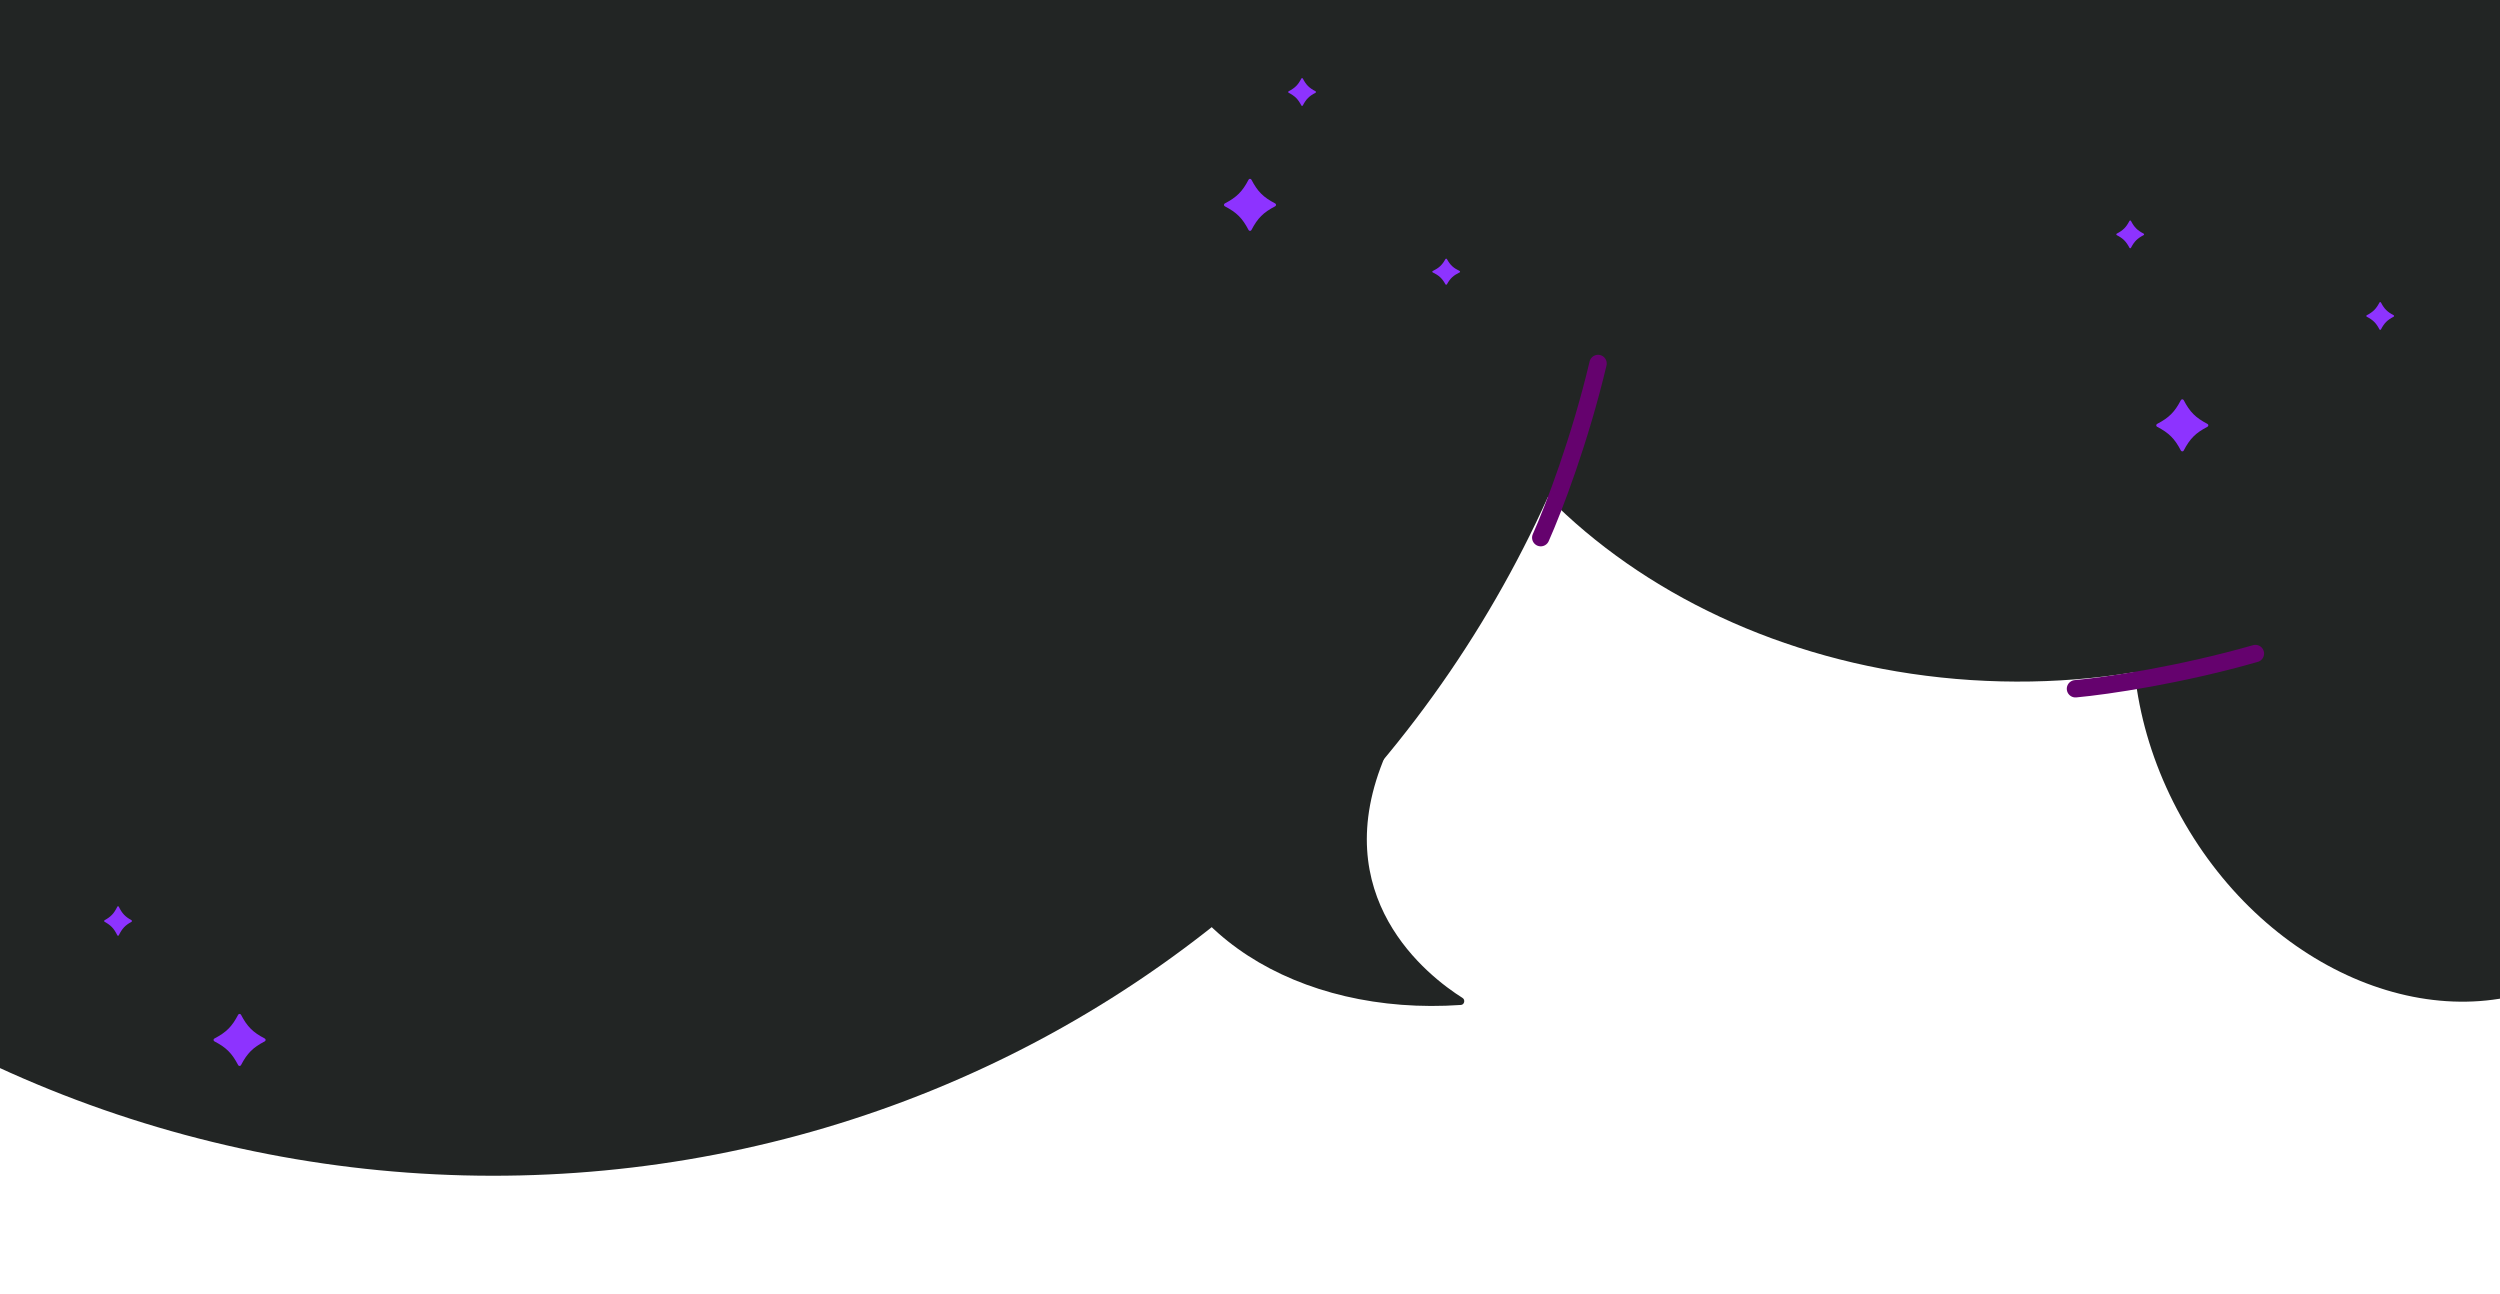
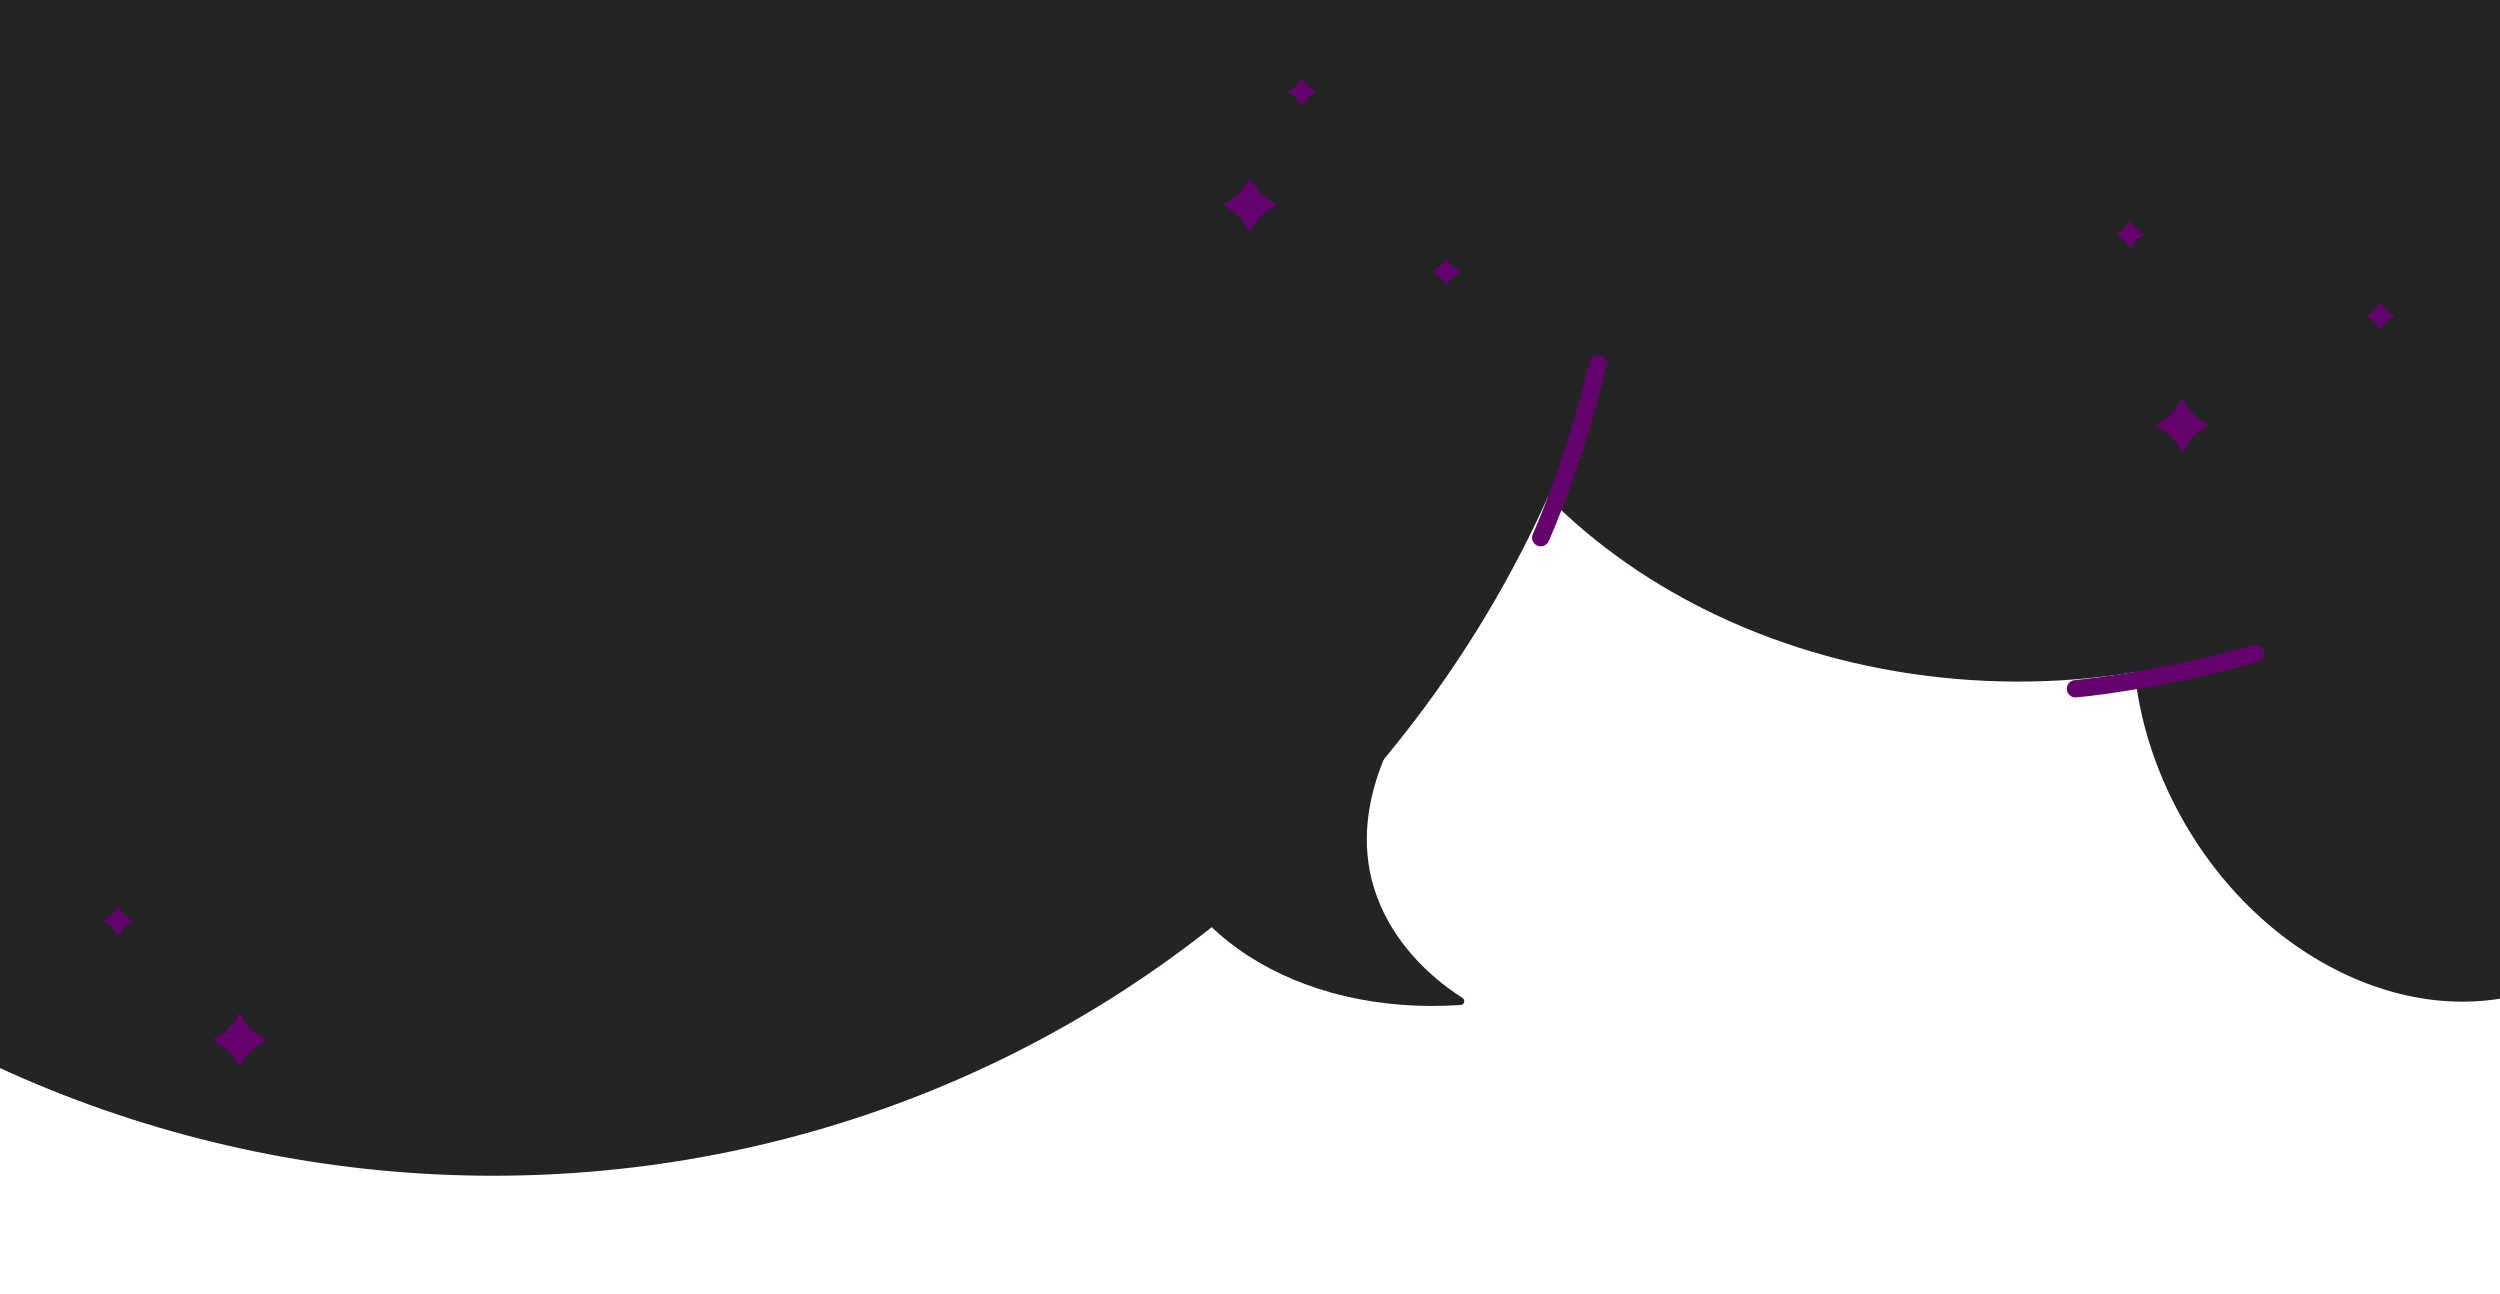
<svg xmlns="http://www.w3.org/2000/svg" width="1440" height="745" viewBox="0 0 1440 745" fill="none">
  <ellipse cx="1153" cy="118.931" rx="338.036" ry="273.356" transform="rotate(3.70651 1153 118.931)" fill="#222524" />
  <ellipse cx="1388.95" cy="398.873" rx="186.383" ry="150.72" transform="rotate(59.8444 1388.95 398.873)" fill="#222524" />
  <path d="M1195.47 396.734C1213.92 395.033 1255.71 388.847 1299.11 376.438" stroke="#65026e" stroke-width="10" stroke-linecap="round" />
  <ellipse cx="274.78" cy="1.017" rx="671.43" ry="680.638" transform="rotate(-43.9583 274.78 1.01724)" fill="#222524" />
  <path d="M661.149 453.771C684.974 425.639 795.737 377.624 798.179 434.702C762.961 516.553 822.751 562.413 842.432 574.815C844.126 575.883 843.5 578.715 841.502 578.854C748.066 585.339 668.448 537.104 659.989 457.79C659.834 456.334 660.203 454.888 661.149 453.771Z" fill="#222524" />
  <path d="M887.469 309.69C895.015 292.765 910.064 253.296 920.481 209.368" stroke="#65026e" stroke-width="10" stroke-linecap="round" />
-   <path d="M840.735 156.911C837.083 158.696 835.343 160.328 833.438 163.752C833.255 164.083 832.751 164.083 832.562 163.752C830.657 160.328 828.917 158.696 825.265 156.911C824.912 156.739 824.912 156.267 825.265 156.089C828.917 154.304 830.657 152.672 832.562 149.248C832.745 148.917 833.249 148.917 833.438 149.248C835.343 152.672 837.083 154.304 840.735 156.089C841.088 156.261 841.088 156.739 840.735 156.911Z" fill="#8D33FF" />
-   <path d="M734.503 118.822C727.656 122.393 724.393 125.656 720.822 132.503C720.479 133.166 719.534 133.166 719.178 132.503C715.607 125.656 712.344 122.393 705.497 118.822C704.834 118.479 704.834 117.534 705.497 117.178C712.344 113.607 715.607 110.344 719.178 103.497C719.521 102.834 720.466 102.834 720.822 103.497C724.393 110.344 727.656 113.607 734.503 117.178C735.166 117.521 735.166 118.479 734.503 118.822Z" fill="#8D33FF" />
-   <path d="M152.503 599.822C145.656 603.393 142.393 606.656 138.822 613.503C138.479 614.166 137.534 614.166 137.178 613.503C133.607 606.656 130.344 603.393 123.497 599.822C122.834 599.479 122.834 598.534 123.497 598.178C130.344 594.607 133.607 591.344 137.178 584.497C137.521 583.834 138.466 583.834 138.822 584.497C142.393 591.344 145.656 594.607 152.503 598.178C153.166 598.521 153.166 599.479 152.503 599.822Z" fill="#8D33FF" />
-   <path d="M75.735 530.966C72.083 532.989 70.343 534.839 68.438 538.718C68.255 539.094 67.751 539.094 67.562 538.718C65.657 534.839 63.917 532.989 60.265 530.966C59.912 530.771 59.912 530.236 60.265 530.034C63.917 528.011 65.657 526.161 67.562 522.282C67.745 521.906 68.249 521.906 68.438 522.282C70.343 526.161 72.083 528.011 75.735 530.034C76.088 530.229 76.088 530.771 75.735 530.966Z" fill="#8D33FF" />
-   <path d="M1271.5 245.822C1264.66 249.393 1261.39 252.656 1257.82 259.503C1257.48 260.166 1256.53 260.166 1256.18 259.503C1252.61 252.656 1249.34 249.393 1242.5 245.822C1241.83 245.479 1241.83 244.534 1242.5 244.178C1249.34 240.607 1252.61 237.344 1256.18 230.497C1256.52 229.834 1257.47 229.834 1257.82 230.497C1261.39 237.344 1264.66 240.607 1271.5 244.178C1272.17 244.521 1272.17 245.479 1271.5 245.822Z" fill="#8D33FF" />
-   <path d="M757.735 53.438C754.083 55.343 752.343 57.083 750.438 60.735C750.255 61.088 749.751 61.088 749.562 60.735C747.657 57.083 745.917 55.343 742.265 53.438C741.912 53.255 741.912 52.751 742.265 52.562C745.917 50.657 747.657 48.917 749.562 45.265C749.745 44.912 750.249 44.912 750.438 45.265C752.343 48.917 754.083 50.657 757.735 52.562C758.088 52.745 758.088 53.255 757.735 53.438Z" fill="#8D33FF" />
-   <path d="M1378.73 182.438C1375.08 184.343 1373.34 186.083 1371.44 189.735C1371.26 190.088 1370.75 190.088 1370.56 189.735C1368.66 186.083 1366.92 184.343 1363.27 182.438C1362.91 182.255 1362.91 181.751 1363.27 181.562C1366.92 179.657 1368.66 177.917 1370.56 174.265C1370.74 173.912 1371.25 173.912 1371.44 174.265C1373.34 177.917 1375.08 179.657 1378.73 181.562C1379.09 181.745 1379.09 182.255 1378.73 182.438Z" fill="#8D33FF" />
-   <path d="M1234.73 135.438C1231.08 137.343 1229.34 139.083 1227.44 142.735C1227.26 143.088 1226.75 143.088 1226.56 142.735C1224.66 139.083 1222.92 137.343 1219.27 135.438C1218.91 135.255 1218.91 134.751 1219.27 134.562C1222.92 132.657 1224.66 130.917 1226.56 127.265C1226.74 126.912 1227.25 126.912 1227.44 127.265C1229.34 130.917 1231.08 132.657 1234.73 134.562C1235.09 134.745 1235.09 135.255 1234.73 135.438Z" fill="#8D33FF" />
+   <path d="M840.735 156.911C837.083 158.696 835.343 160.328 833.438 163.752C833.255 164.083 832.751 164.083 832.562 163.752C830.657 160.328 828.917 158.696 825.265 156.911C824.912 156.739 824.912 156.267 825.265 156.089C828.917 154.304 830.657 152.672 832.562 149.248C832.745 148.917 833.249 148.917 833.438 149.248C835.343 152.672 837.083 154.304 840.735 156.089C841.088 156.261 841.088 156.739 840.735 156.911Z" fill="#65026e" />
+   <path d="M734.503 118.822C727.656 122.393 724.393 125.656 720.822 132.503C720.479 133.166 719.534 133.166 719.178 132.503C715.607 125.656 712.344 122.393 705.497 118.822C704.834 118.479 704.834 117.534 705.497 117.178C712.344 113.607 715.607 110.344 719.178 103.497C719.521 102.834 720.466 102.834 720.822 103.497C724.393 110.344 727.656 113.607 734.503 117.178C735.166 117.521 735.166 118.479 734.503 118.822Z" fill="#65026e" />
+   <path d="M152.503 599.822C145.656 603.393 142.393 606.656 138.822 613.503C138.479 614.166 137.534 614.166 137.178 613.503C133.607 606.656 130.344 603.393 123.497 599.822C122.834 599.479 122.834 598.534 123.497 598.178C130.344 594.607 133.607 591.344 137.178 584.497C137.521 583.834 138.466 583.834 138.822 584.497C142.393 591.344 145.656 594.607 152.503 598.178C153.166 598.521 153.166 599.479 152.503 599.822Z" fill="#65026e" />
+   <path d="M75.735 530.966C72.083 532.989 70.343 534.839 68.438 538.718C68.255 539.094 67.751 539.094 67.562 538.718C65.657 534.839 63.917 532.989 60.265 530.966C59.912 530.771 59.912 530.236 60.265 530.034C63.917 528.011 65.657 526.161 67.562 522.282C67.745 521.906 68.249 521.906 68.438 522.282C70.343 526.161 72.083 528.011 75.735 530.034C76.088 530.229 76.088 530.771 75.735 530.966Z" fill="#65026e" />
+   <path d="M1271.5 245.822C1264.66 249.393 1261.39 252.656 1257.82 259.503C1257.48 260.166 1256.53 260.166 1256.18 259.503C1252.61 252.656 1249.34 249.393 1242.5 245.822C1241.83 245.479 1241.83 244.534 1242.5 244.178C1249.34 240.607 1252.61 237.344 1256.18 230.497C1256.52 229.834 1257.47 229.834 1257.82 230.497C1261.39 237.344 1264.66 240.607 1271.5 244.178C1272.17 244.521 1272.17 245.479 1271.5 245.822Z" fill="#65026e" />
+   <path d="M757.735 53.438C754.083 55.343 752.343 57.083 750.438 60.735C750.255 61.088 749.751 61.088 749.562 60.735C747.657 57.083 745.917 55.343 742.265 53.438C741.912 53.255 741.912 52.751 742.265 52.562C745.917 50.657 747.657 48.917 749.562 45.265C749.745 44.912 750.249 44.912 750.438 45.265C752.343 48.917 754.083 50.657 757.735 52.562C758.088 52.745 758.088 53.255 757.735 53.438Z" fill="#65026e" />
+   <path d="M1378.73 182.438C1375.08 184.343 1373.34 186.083 1371.44 189.735C1371.26 190.088 1370.75 190.088 1370.56 189.735C1368.66 186.083 1366.92 184.343 1363.27 182.438C1362.91 182.255 1362.91 181.751 1363.27 181.562C1366.92 179.657 1368.66 177.917 1370.56 174.265C1370.74 173.912 1371.25 173.912 1371.44 174.265C1373.34 177.917 1375.08 179.657 1378.73 181.562C1379.09 181.745 1379.09 182.255 1378.73 182.438Z" fill="#65026e" />
+   <path d="M1234.73 135.438C1231.08 137.343 1229.34 139.083 1227.44 142.735C1227.26 143.088 1226.75 143.088 1226.56 142.735C1224.66 139.083 1222.92 137.343 1219.27 135.438C1218.91 135.255 1218.91 134.751 1219.27 134.562C1222.92 132.657 1224.66 130.917 1226.56 127.265C1226.74 126.912 1227.25 126.912 1227.44 127.265C1229.34 130.917 1231.08 132.657 1234.73 134.562C1235.09 134.745 1235.09 135.255 1234.73 135.438Z" fill="#65026e" />
</svg>
